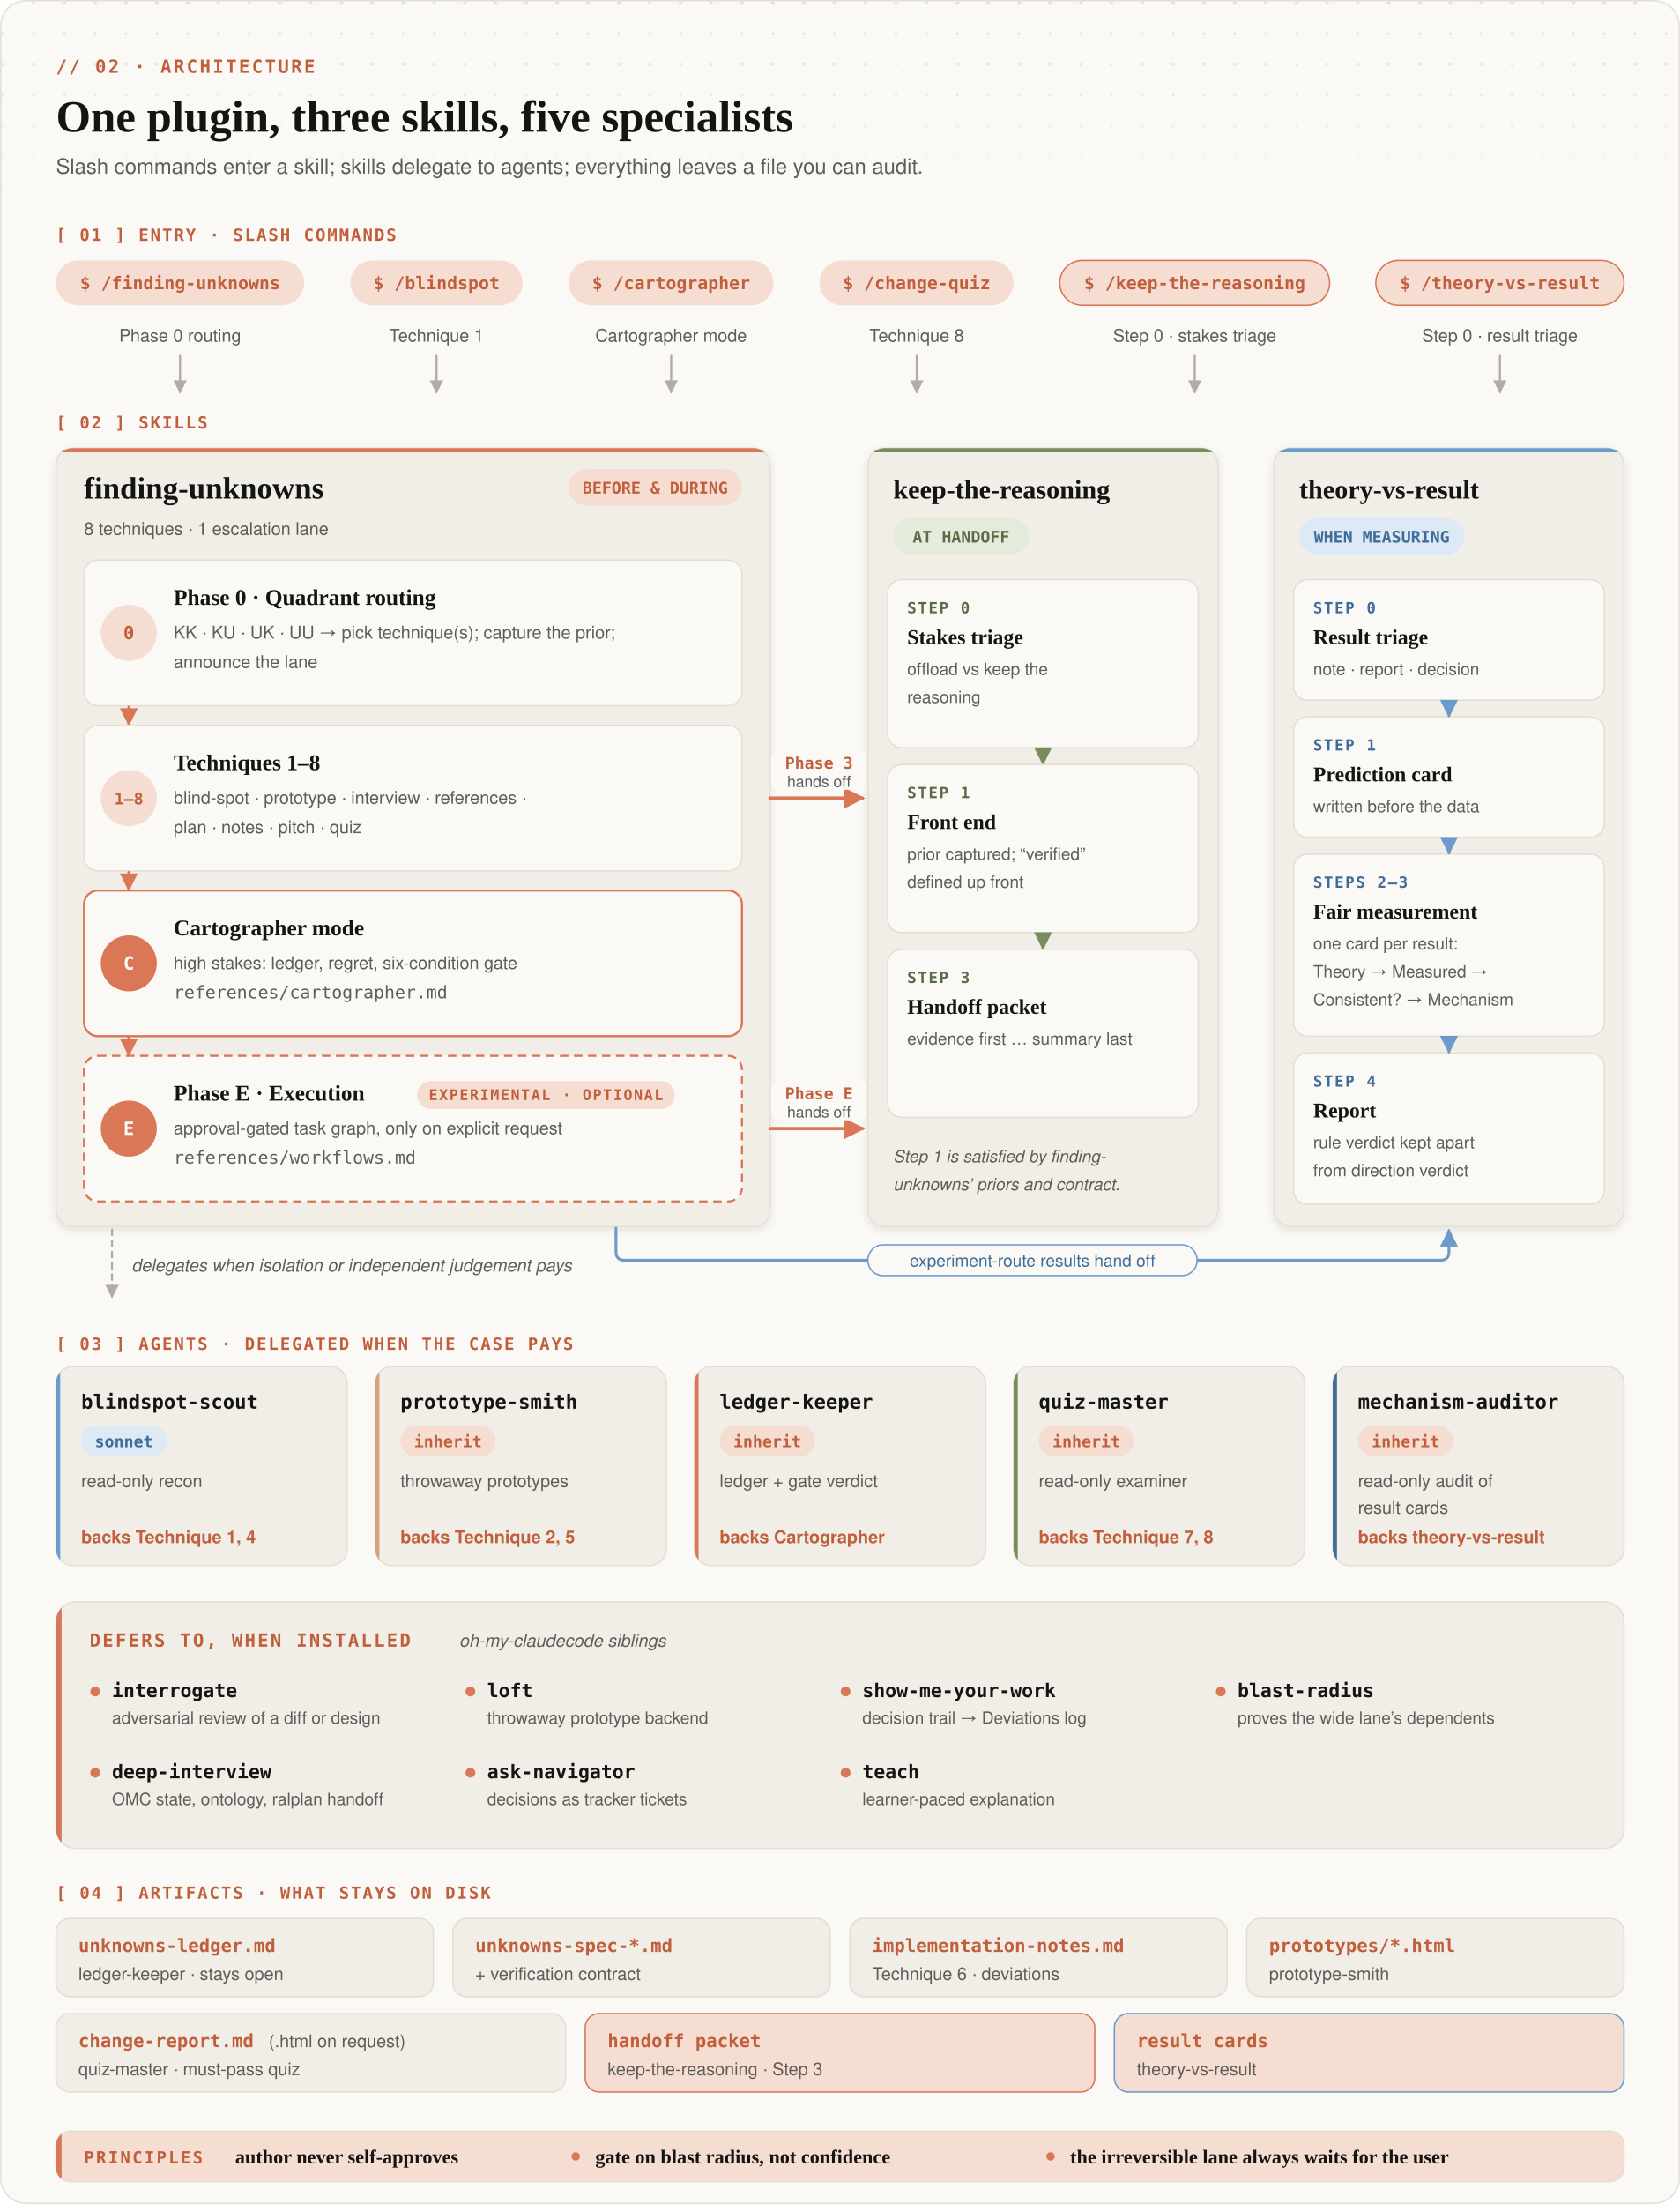
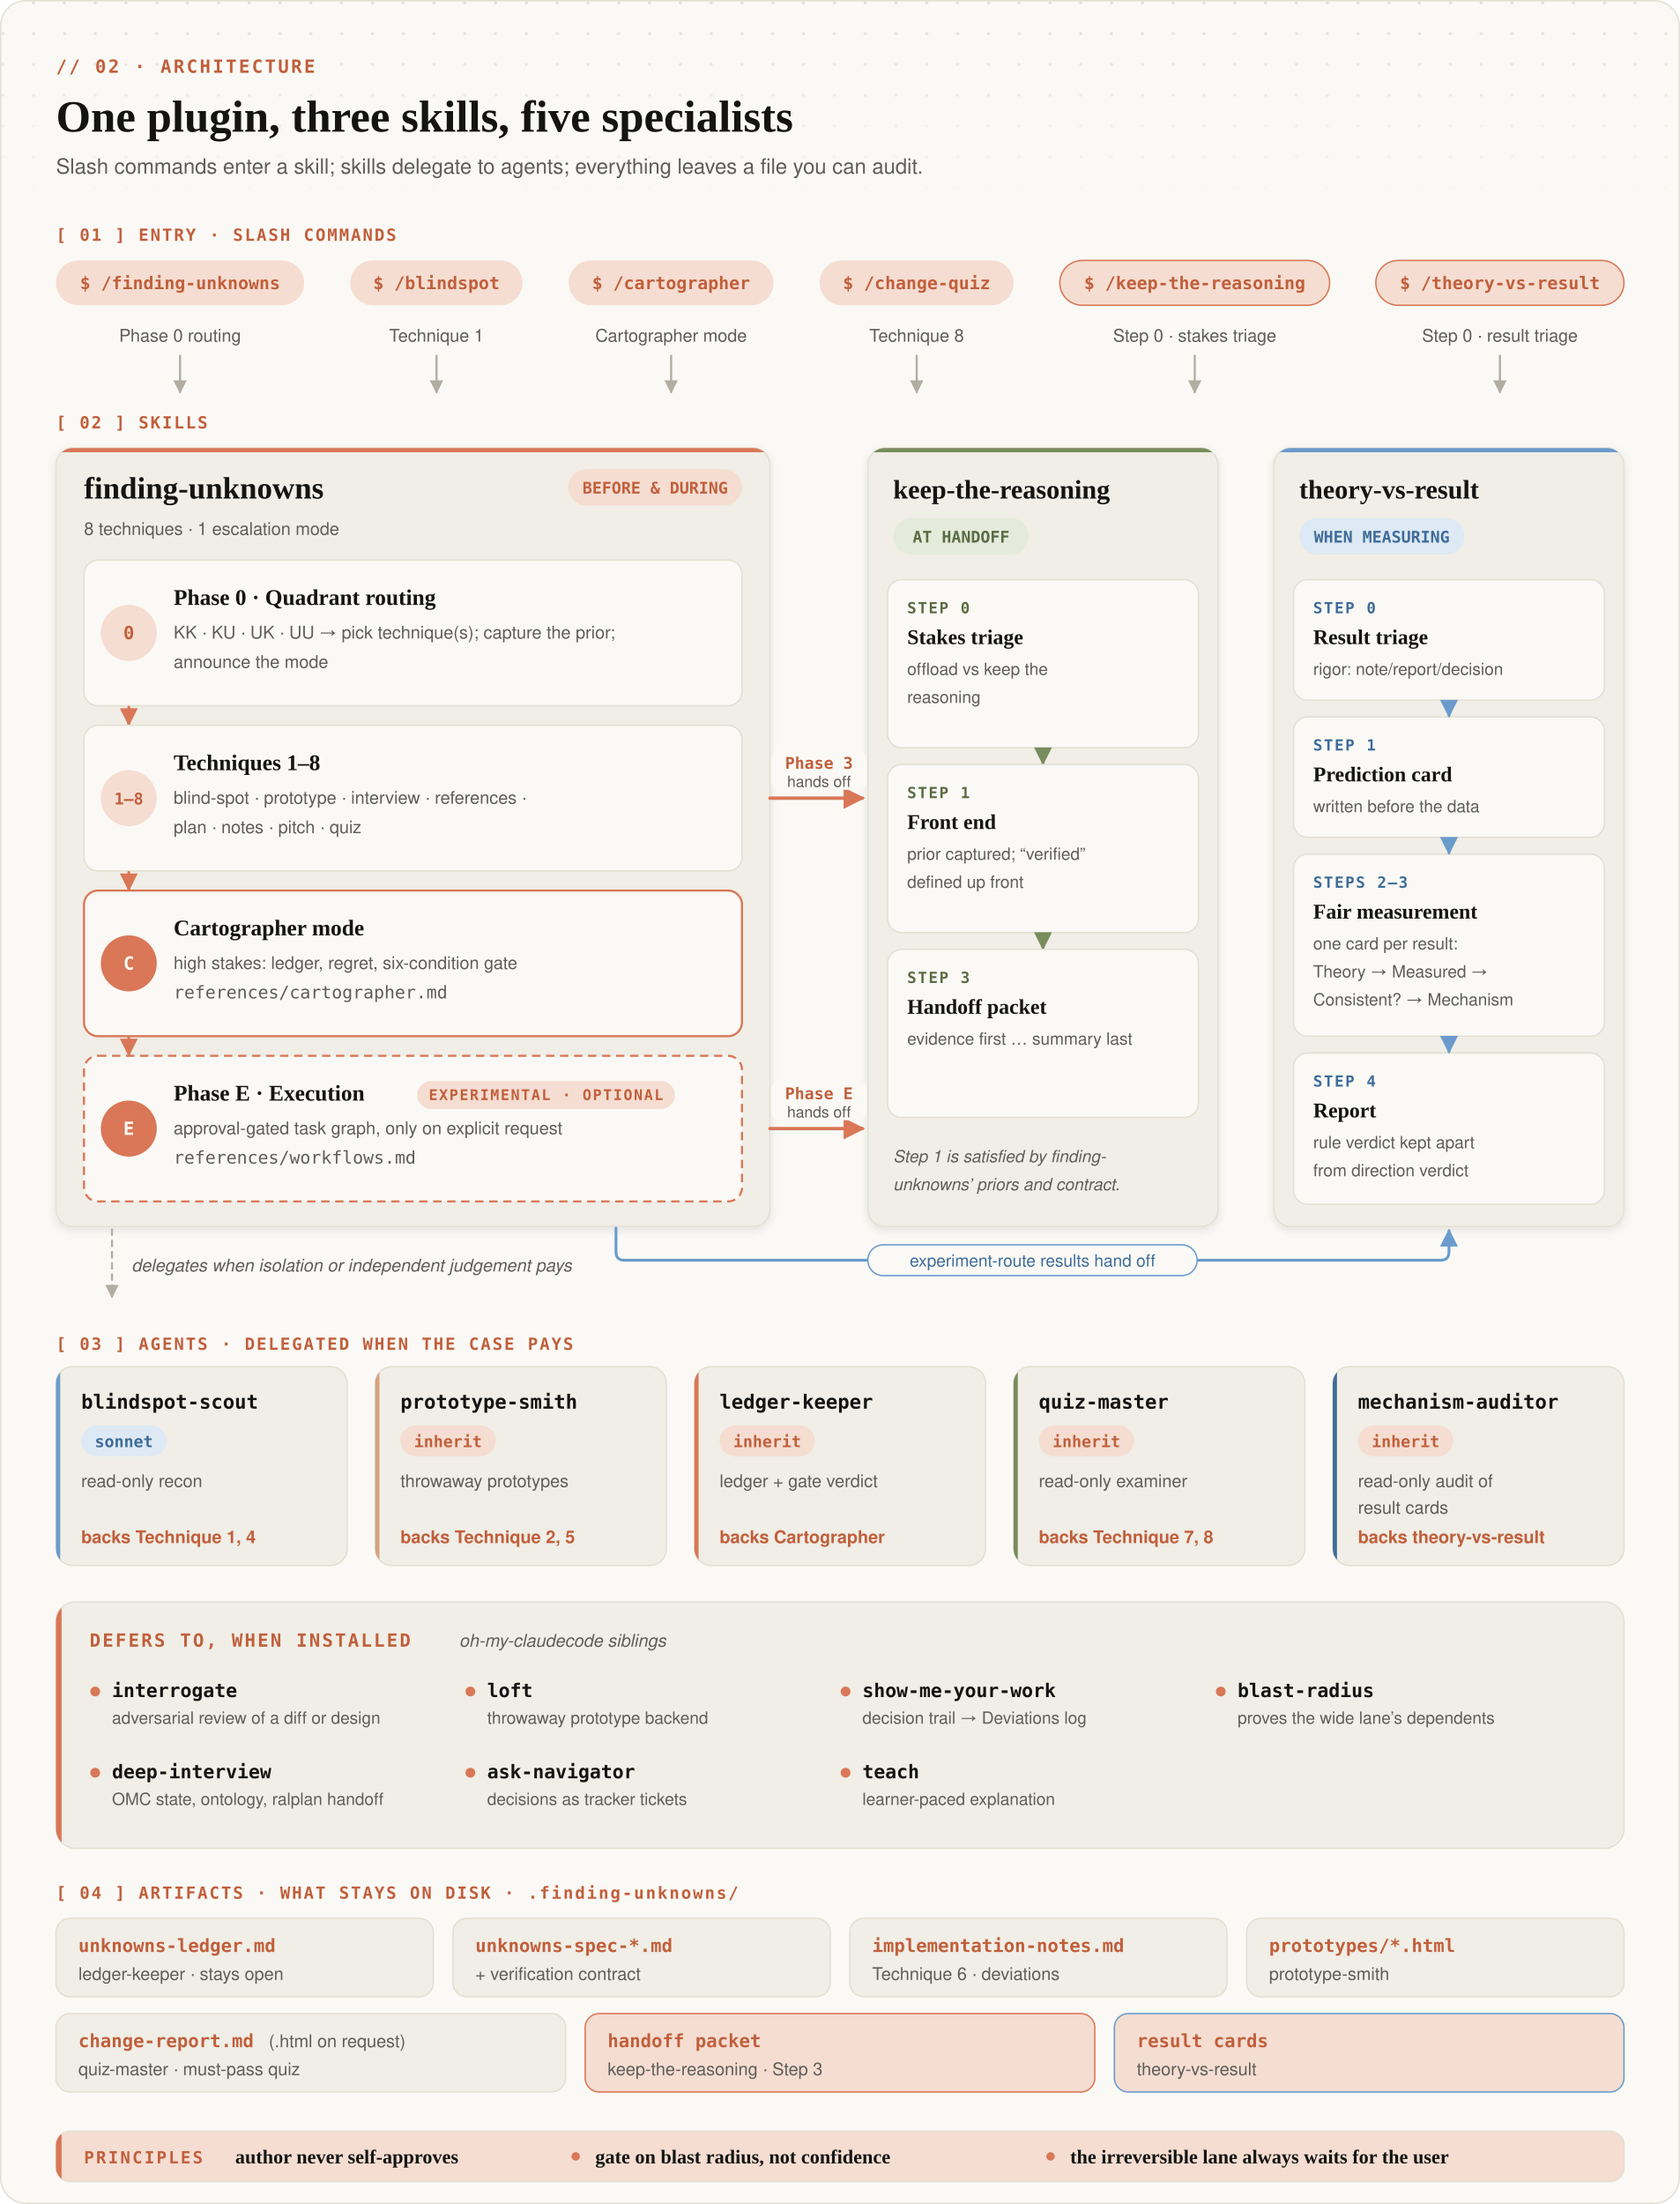
<svg xmlns="http://www.w3.org/2000/svg" width="1200" height="1574" viewBox="0 0 1200 1574">
  <defs>
    <marker id="ac" viewBox="0 0 10 10" refX="8" refY="5" markerWidth="8" markerHeight="8" orient="auto-start-reverse">
      <path d="M1 1 L9 5 L1 9 Z" fill="#D97757" />
    </marker>
    <marker id="ak" viewBox="0 0 10 10" refX="8" refY="5" markerWidth="8" markerHeight="8" orient="auto-start-reverse">
      <path d="M1 1 L9 5 L1 9 Z" fill="#B1ADA1" />
    </marker>
    <marker id="ao" viewBox="0 0 10 10" refX="8" refY="5" markerWidth="8" markerHeight="8" orient="auto-start-reverse">
      <path d="M1 1 L9 5 L1 9 Z" fill="#788C5D" />
    </marker>
    <marker id="as" viewBox="0 0 10 10" refX="8" refY="5" markerWidth="8" markerHeight="8" orient="auto-start-reverse">
      <path d="M1 1 L9 5 L1 9 Z" fill="#6A9BCC" />
    </marker>
    <filter id="sh" x="-5%" y="-5%" width="110%" height="115%">
      <feDropShadow dx="0" dy="2" stdDeviation="3" flood-color="#141413" flood-opacity="0.10" />
    </filter>
    <pattern id="dots" width="22" height="22" patternUnits="userSpaceOnUse">
      <circle cx="2" cy="2" r="1.1" fill="#B1ADA1" opacity="0.5" />
    </pattern>
    <linearGradient id="fadeg" x1="0" y1="0" x2="0" y2="1">
      <stop offset="0" stop-color="#fff" stop-opacity="1" />
      <stop offset="1" stop-color="#fff" stop-opacity="0" />
    </linearGradient>
    <mask id="fade">
      <rect x="0" y="0" width="1200" height="150" fill="url(#fadeg)" />
    </mask>
  </defs>
  <rect x="0.5" y="0.5" width="1199" height="1573" rx="18" fill="#FAF9F5" stroke="#E3DFD3" />
  <rect x="1" y="1" width="1198" height="150" rx="18" fill="url(#dots)" mask="url(#fade)" opacity="0.7" />
  <text x="40" y="52" font-family="ui-monospace, SFMono-Regular, Menlo, Consolas, monospace" font-size="13" fill="#C15F3C" font-weight="700" letter-spacing="1.5">// 02 · ARCHITECTURE</text>
  <text x="40" y="94" font-family="Georgia, 'Times New Roman', serif" font-size="32" fill="#141413" font-weight="700">One plugin, three skills, five specialists</text>
  <text x="40" y="124" font-family="-apple-system, 'Segoe UI', Helvetica, Arial, sans-serif" font-size="15" fill="#5E5D59">Slash commands enter a skill; skills delegate to agents; everything leaves a file you can audit.</text>
  <text x="40" y="172" font-family="ui-monospace, SFMono-Regular, Menlo, Consolas, monospace" font-size="12" fill="#C15F3C" font-weight="700" letter-spacing="1.2">[ 01 ] ENTRY · SLASH COMMANDS</text>
  <rect x="40" y="186" width="177.25" height="32" rx="16.0" fill="#F5DDD1" />
  <text x="128.625" y="206.5" font-family="ui-monospace, SFMono-Regular, Menlo, Consolas, monospace" font-size="12.5" fill="#C15F3C" font-weight="600" text-anchor="middle">$ /finding-unknowns</text>
  <text x="128.625" y="244" font-family="-apple-system, 'Segoe UI', Helvetica, Arial, sans-serif" font-size="12.5" fill="#5E5D59" text-anchor="middle">Phase 0 routing</text>
  <path d="M128.6 254 L128.6 280" fill="none" stroke="#B1ADA1" stroke-width="1.5" stroke-linecap="round" stroke-linejoin="round" marker-end="url(#ak)" />
  <rect x="250.25" y="186" width="123.0" height="32" rx="16.0" fill="#F5DDD1" />
  <text x="311.75" y="206.5" font-family="ui-monospace, SFMono-Regular, Menlo, Consolas, monospace" font-size="12.5" fill="#C15F3C" font-weight="600" text-anchor="middle">$ /blindspot</text>
  <text x="311.75" y="244" font-family="-apple-system, 'Segoe UI', Helvetica, Arial, sans-serif" font-size="12.5" fill="#5E5D59" text-anchor="middle">Technique 1</text>
  <path d="M311.8 254 L311.8 280" fill="none" stroke="#B1ADA1" stroke-width="1.5" stroke-linecap="round" stroke-linejoin="round" marker-end="url(#ak)" />
  <rect x="406.25" y="186" width="146.25" height="32" rx="16.0" fill="#F5DDD1" />
  <text x="479.375" y="206.5" font-family="ui-monospace, SFMono-Regular, Menlo, Consolas, monospace" font-size="12.5" fill="#C15F3C" font-weight="600" text-anchor="middle">$ /cartographer</text>
  <text x="479.375" y="244" font-family="-apple-system, 'Segoe UI', Helvetica, Arial, sans-serif" font-size="12.5" fill="#5E5D59" text-anchor="middle">Cartographer mode</text>
  <path d="M479.4 254 L479.4 280" fill="none" stroke="#B1ADA1" stroke-width="1.5" stroke-linecap="round" stroke-linejoin="round" marker-end="url(#ak)" />
  <rect x="585.5" y="186" width="138.5" height="32" rx="16.0" fill="#F5DDD1" />
  <text x="654.75" y="206.5" font-family="ui-monospace, SFMono-Regular, Menlo, Consolas, monospace" font-size="12.5" fill="#C15F3C" font-weight="600" text-anchor="middle">$ /change-quiz</text>
  <text x="654.75" y="244" font-family="-apple-system, 'Segoe UI', Helvetica, Arial, sans-serif" font-size="12.5" fill="#5E5D59" text-anchor="middle">Technique 8</text>
  <path d="M654.8 254 L654.8 280" fill="none" stroke="#B1ADA1" stroke-width="1.5" stroke-linecap="round" stroke-linejoin="round" marker-end="url(#ak)" />
  <rect x="757.0" y="186" width="192.75" height="32" rx="16.0" fill="#F5DDD1" stroke="#D97757" stroke-width="1" />
  <text x="853.375" y="206.5" font-family="ui-monospace, SFMono-Regular, Menlo, Consolas, monospace" font-size="12.5" fill="#C15F3C" font-weight="600" text-anchor="middle">$ /keep-the-reasoning</text>
  <text x="853.375" y="244" font-family="-apple-system, 'Segoe UI', Helvetica, Arial, sans-serif" font-size="12.5" fill="#5E5D59" text-anchor="middle">Step 0 · stakes triage</text>
  <path d="M853.4 254 L853.4 280" fill="none" stroke="#B1ADA1" stroke-width="1.5" stroke-linecap="round" stroke-linejoin="round" marker-end="url(#ak)" />
  <rect x="982.75" y="186" width="177.25" height="32" rx="16.0" fill="#F5DDD1" stroke="#D97757" stroke-width="1" />
  <text x="1071.375" y="206.5" font-family="ui-monospace, SFMono-Regular, Menlo, Consolas, monospace" font-size="12.5" fill="#C15F3C" font-weight="600" text-anchor="middle">$ /theory-vs-result</text>
  <text x="1071.375" y="244" font-family="-apple-system, 'Segoe UI', Helvetica, Arial, sans-serif" font-size="12.5" fill="#5E5D59" text-anchor="middle">Step 0 · result triage</text>
  <path d="M1071.4 254 L1071.4 280" fill="none" stroke="#B1ADA1" stroke-width="1.5" stroke-linecap="round" stroke-linejoin="round" marker-end="url(#ak)" />
  <text x="40" y="306" font-family="ui-monospace, SFMono-Regular, Menlo, Consolas, monospace" font-size="12" fill="#C15F3C" font-weight="700" letter-spacing="1.2">[ 02 ] SKILLS</text>
  <clipPath id="c1">
    <rect x="40" y="320" width="510" height="556" rx="12" />
  </clipPath>
  <rect x="40" y="320" width="510" height="556" rx="12" fill="#F0EEE6" stroke="#E3DFD3" stroke-width="1" filter="url(#sh)" />
  <rect x="40" y="320" width="510" height="3" fill="#D97757" clip-path="url(#c1)" />
  <text x="60" y="356" font-family="Georgia, 'Times New Roman', serif" font-size="22" fill="#141413" font-weight="700">finding-unknowns</text>
  <rect x="406" y="335" width="124" height="26" rx="13.0" fill="#F5DDD1" />
  <text x="468.0" y="352.5" font-family="ui-monospace, SFMono-Regular, Menlo, Consolas, monospace" font-size="11.5" fill="#C15F3C" font-weight="600" text-anchor="middle">BEFORE &amp; DURING</text>
-   <text x="60" y="382" font-family="-apple-system, 'Segoe UI', Helvetica, Arial, sans-serif" font-size="12.5" fill="#5E5D59">8 techniques · 1 escalation lane</text>
+   <text x="60" y="382" font-family="-apple-system, 'Segoe UI', Helvetica, Arial, sans-serif" font-size="12.5" fill="#5E5D59">8 techniques · 1 escalation mode</text>
  <clipPath id="c2">
    <rect x="60" y="400" width="470" height="104" rx="10" />
  </clipPath>
  <rect x="60" y="400" width="470" height="104" rx="10" fill="#FAF9F5" stroke="#E3DFD3" stroke-width="1" />
  <circle cx="92" cy="452.0" r="20" fill="#F5DDD1" />
  <text x="92" y="456.5" font-family="ui-monospace, SFMono-Regular, Menlo, Consolas, monospace" font-size="13" fill="#C15F3C" font-weight="700" text-anchor="middle">0</text>
  <text x="124" y="432" font-family="Georgia, 'Times New Roman', serif" font-size="16" fill="#141413" font-weight="700">Phase 0 · Quadrant routing</text>
  <text x="124" y="456" font-family="-apple-system, 'Segoe UI', Helvetica, Arial, sans-serif" font-size="12.5" fill="#5E5D59">KK · KU · UK · UU → pick technique(s); capture the prior;</text>
-   <text x="124" y="477" font-family="-apple-system, 'Segoe UI', Helvetica, Arial, sans-serif" font-size="12.5" fill="#5E5D59">announce the lane</text>
+   <text x="124" y="477" font-family="-apple-system, 'Segoe UI', Helvetica, Arial, sans-serif" font-size="12.5" fill="#5E5D59">announce the mode</text>
  <path d="M92 505 L92 517" fill="none" stroke="#D97757" stroke-width="2" stroke-linecap="round" stroke-linejoin="round" marker-end="url(#ac)" />
  <clipPath id="c3">
    <rect x="60" y="518" width="470" height="104" rx="10" />
  </clipPath>
  <rect x="60" y="518" width="470" height="104" rx="10" fill="#FAF9F5" stroke="#E3DFD3" stroke-width="1" />
  <circle cx="92" cy="570.0" r="20" fill="#F5DDD1" />
  <text x="92" y="574.5" font-family="ui-monospace, SFMono-Regular, Menlo, Consolas, monospace" font-size="11.5" fill="#C15F3C" font-weight="700" text-anchor="middle">1–8</text>
  <text x="124" y="550" font-family="Georgia, 'Times New Roman', serif" font-size="16" fill="#141413" font-weight="700">Techniques 1–8</text>
  <text x="124" y="574" font-family="-apple-system, 'Segoe UI', Helvetica, Arial, sans-serif" font-size="12.5" fill="#5E5D59">blind-spot · prototype · interview · references ·</text>
  <text x="124" y="595" font-family="-apple-system, 'Segoe UI', Helvetica, Arial, sans-serif" font-size="12.5" fill="#5E5D59">plan · notes · pitch · quiz</text>
  <path d="M92 623 L92 635" fill="none" stroke="#D97757" stroke-width="2" stroke-linecap="round" stroke-linejoin="round" marker-end="url(#ac)" />
  <clipPath id="c4">
    <rect x="60" y="636" width="470" height="104" rx="10" />
  </clipPath>
  <rect x="60" y="636" width="470" height="104" rx="10" fill="#FAF9F5" stroke="#D97757" stroke-width="1.5" />
  <circle cx="92" cy="688.0" r="20" fill="#D97757" />
  <text x="92" y="692.5" font-family="ui-monospace, SFMono-Regular, Menlo, Consolas, monospace" font-size="13" fill="#FAF9F5" font-weight="700" text-anchor="middle">C</text>
  <text x="124" y="668" font-family="Georgia, 'Times New Roman', serif" font-size="16" fill="#141413" font-weight="700">Cartographer mode</text>
  <text x="124" y="692" font-family="-apple-system, 'Segoe UI', Helvetica, Arial, sans-serif" font-size="12.5" fill="#5E5D59">high stakes: ledger, regret, six-condition gate</text>
  <text x="124" y="713" font-family="ui-monospace, SFMono-Regular, Menlo, Consolas, monospace" font-size="12.5" fill="#5E5D59">references/cartographer.md</text>
  <path d="M92 741 L92 753" fill="none" stroke="#D97757" stroke-width="2" stroke-linecap="round" stroke-linejoin="round" marker-end="url(#ac)" />
  <clipPath id="c5">
    <rect x="60" y="754" width="470" height="104" rx="10" />
  </clipPath>
  <rect x="60" y="754" width="470" height="104" rx="10" fill="#FAF9F5" stroke="#D97757" stroke-width="1.5" stroke-dasharray="6 4" />
  <circle cx="92" cy="806.0" r="20" fill="#D97757" />
  <text x="92" y="810.5" font-family="ui-monospace, SFMono-Regular, Menlo, Consolas, monospace" font-size="13" fill="#FAF9F5" font-weight="700" text-anchor="middle">E</text>
  <text x="124" y="786" font-family="Georgia, 'Times New Roman', serif" font-size="16" fill="#141413" font-weight="700">Phase E · Execution</text>
  <rect x="298" y="772" width="184" height="20" rx="10" fill="#F5DDD1" />
  <text x="390" y="785.6" font-family="ui-monospace, SFMono-Regular, Menlo, Consolas, monospace" font-size="10.5" fill="#C15F3C" font-weight="700" text-anchor="middle" letter-spacing="1">EXPERIMENTAL · OPTIONAL</text>
  <text x="124" y="810" font-family="-apple-system, 'Segoe UI', Helvetica, Arial, sans-serif" font-size="12.5" fill="#5E5D59">approval-gated task graph, only on explicit request</text>
  <text x="124" y="831" font-family="ui-monospace, SFMono-Regular, Menlo, Consolas, monospace" font-size="12.5" fill="#5E5D59">references/workflows.md</text>
  <clipPath id="c6">
    <rect x="620" y="320" width="250" height="556" rx="12" />
  </clipPath>
  <rect x="620" y="320" width="250" height="556" rx="12" fill="#F0EEE6" stroke="#E3DFD3" stroke-width="1" filter="url(#sh)" />
  <rect x="620" y="320" width="250" height="3" fill="#788C5D" clip-path="url(#c6)" />
  <text x="638" y="356" font-family="Georgia, 'Times New Roman', serif" font-size="19" fill="#141413" font-weight="700">keep-the-reasoning</text>
  <rect x="638" y="370" width="97" height="26" rx="13.0" fill="#E4EBDA" />
  <text x="686.5" y="387.5" font-family="ui-monospace, SFMono-Regular, Menlo, Consolas, monospace" font-size="11.5" fill="#5B6B45" font-weight="600" text-anchor="middle">AT HANDOFF</text>
  <clipPath id="c7">
    <rect x="634" y="414" width="222" height="120" rx="10" />
  </clipPath>
  <rect x="634" y="414" width="222" height="120" rx="10" fill="#FAF9F5" stroke="#E3DFD3" stroke-width="1" />
  <text x="648" y="438" font-family="ui-monospace, SFMono-Regular, Menlo, Consolas, monospace" font-size="11" fill="#5B6B45" font-weight="700" letter-spacing="1">STEP 0</text>
  <text x="648" y="460" font-family="Georgia, 'Times New Roman', serif" font-size="15" fill="#141413" font-weight="700">Stakes triage</text>
  <text x="648" y="482" font-family="-apple-system, 'Segoe UI', Helvetica, Arial, sans-serif" font-size="12" fill="#5E5D59">offload vs keep the</text>
  <text x="648" y="502" font-family="-apple-system, 'Segoe UI', Helvetica, Arial, sans-serif" font-size="12" fill="#5E5D59">reasoning</text>
  <path d="M745 535 L745 545" fill="none" stroke="#788C5D" stroke-width="2" stroke-linecap="round" stroke-linejoin="round" marker-end="url(#ao)" />
  <clipPath id="c8">
    <rect x="634" y="546" width="222" height="120" rx="10" />
  </clipPath>
  <rect x="634" y="546" width="222" height="120" rx="10" fill="#FAF9F5" stroke="#E3DFD3" stroke-width="1" />
  <text x="648" y="570" font-family="ui-monospace, SFMono-Regular, Menlo, Consolas, monospace" font-size="11" fill="#5B6B45" font-weight="700" letter-spacing="1">STEP 1</text>
  <text x="648" y="592" font-family="Georgia, 'Times New Roman', serif" font-size="15" fill="#141413" font-weight="700">Front end</text>
  <text x="648" y="614" font-family="-apple-system, 'Segoe UI', Helvetica, Arial, sans-serif" font-size="12" fill="#5E5D59">prior captured; “verified”</text>
  <text x="648" y="634" font-family="-apple-system, 'Segoe UI', Helvetica, Arial, sans-serif" font-size="12" fill="#5E5D59">defined up front</text>
  <path d="M745 667 L745 677" fill="none" stroke="#788C5D" stroke-width="2" stroke-linecap="round" stroke-linejoin="round" marker-end="url(#ao)" />
  <clipPath id="c9">
    <rect x="634" y="678" width="222" height="120" rx="10" />
  </clipPath>
  <rect x="634" y="678" width="222" height="120" rx="10" fill="#FAF9F5" stroke="#E3DFD3" stroke-width="1" />
  <text x="648" y="702" font-family="ui-monospace, SFMono-Regular, Menlo, Consolas, monospace" font-size="11" fill="#5B6B45" font-weight="700" letter-spacing="1">STEP 3</text>
  <text x="648" y="724" font-family="Georgia, 'Times New Roman', serif" font-size="15" fill="#141413" font-weight="700">Handoff packet</text>
  <text x="648" y="746" font-family="-apple-system, 'Segoe UI', Helvetica, Arial, sans-serif" font-size="12" fill="#5E5D59">evidence first … summary last</text>
  <text x="638" y="830" font-family="-apple-system, 'Segoe UI', Helvetica, Arial, sans-serif" font-size="12" fill="#5E5D59" font-style="italic">Step 1 is satisfied by finding-</text>
  <text x="638" y="850" font-family="-apple-system, 'Segoe UI', Helvetica, Arial, sans-serif" font-size="12" fill="#5E5D59" font-style="italic">unknowns’ priors and contract.</text>
  <clipPath id="c10">
    <rect x="910" y="320" width="250" height="556" rx="12" />
  </clipPath>
  <rect x="910" y="320" width="250" height="556" rx="12" fill="#F0EEE6" stroke="#E3DFD3" stroke-width="1" filter="url(#sh)" />
  <rect x="910" y="320" width="250" height="3" fill="#6A9BCC" clip-path="url(#c10)" />
  <text x="928" y="356" font-family="Georgia, 'Times New Roman', serif" font-size="19" fill="#141413" font-weight="700">theory-vs-result</text>
  <rect x="928" y="370" width="118" height="26" rx="13.0" fill="#DDE9F4" />
  <text x="987.0" y="387.5" font-family="ui-monospace, SFMono-Regular, Menlo, Consolas, monospace" font-size="11.5" fill="#3F6C99" font-weight="600" text-anchor="middle">WHEN MEASURING</text>
  <clipPath id="c11">
    <rect x="924" y="414" width="222" height="86" rx="10" />
  </clipPath>
  <rect x="924" y="414" width="222" height="86" rx="10" fill="#FAF9F5" stroke="#E3DFD3" stroke-width="1" />
  <text x="938" y="438" font-family="ui-monospace, SFMono-Regular, Menlo, Consolas, monospace" font-size="11" fill="#3F6C99" font-weight="700" letter-spacing="1">STEP 0</text>
  <text x="938" y="460" font-family="Georgia, 'Times New Roman', serif" font-size="15" fill="#141413" font-weight="700">Result triage</text>
-   <text x="938" y="482" font-family="-apple-system, 'Segoe UI', Helvetica, Arial, sans-serif" font-size="12" fill="#5E5D59">note · report · decision</text>
+   <text x="938" y="482" font-family="-apple-system, 'Segoe UI', Helvetica, Arial, sans-serif" font-size="12" fill="#5E5D59">rigor: note/report/decision</text>
  <clipPath id="c12">
    <rect x="924" y="512" width="222" height="86" rx="10" />
  </clipPath>
  <rect x="924" y="512" width="222" height="86" rx="10" fill="#FAF9F5" stroke="#E3DFD3" stroke-width="1" />
  <text x="938" y="536" font-family="ui-monospace, SFMono-Regular, Menlo, Consolas, monospace" font-size="11" fill="#3F6C99" font-weight="700" letter-spacing="1">STEP 1</text>
  <text x="938" y="558" font-family="Georgia, 'Times New Roman', serif" font-size="15" fill="#141413" font-weight="700">Prediction card</text>
  <text x="938" y="580" font-family="-apple-system, 'Segoe UI', Helvetica, Arial, sans-serif" font-size="12" fill="#5E5D59">written before the data</text>
  <clipPath id="c13">
    <rect x="924" y="610" width="222" height="130" rx="10" />
  </clipPath>
  <rect x="924" y="610" width="222" height="130" rx="10" fill="#FAF9F5" stroke="#E3DFD3" stroke-width="1" />
  <text x="938" y="634" font-family="ui-monospace, SFMono-Regular, Menlo, Consolas, monospace" font-size="11" fill="#3F6C99" font-weight="700" letter-spacing="1">STEPS 2–3</text>
  <text x="938" y="656" font-family="Georgia, 'Times New Roman', serif" font-size="15" fill="#141413" font-weight="700">Fair measurement</text>
  <text x="938" y="678" font-family="-apple-system, 'Segoe UI', Helvetica, Arial, sans-serif" font-size="12" fill="#5E5D59">one card per result:</text>
  <text x="938" y="698" font-family="-apple-system, 'Segoe UI', Helvetica, Arial, sans-serif" font-size="12" fill="#5E5D59">Theory → Measured →</text>
  <text x="938" y="718" font-family="-apple-system, 'Segoe UI', Helvetica, Arial, sans-serif" font-size="12" fill="#5E5D59">Consistent? → Mechanism</text>
  <clipPath id="c14">
    <rect x="924" y="752" width="222" height="108" rx="10" />
  </clipPath>
  <rect x="924" y="752" width="222" height="108" rx="10" fill="#FAF9F5" stroke="#E3DFD3" stroke-width="1" />
  <text x="938" y="776" font-family="ui-monospace, SFMono-Regular, Menlo, Consolas, monospace" font-size="11" fill="#3F6C99" font-weight="700" letter-spacing="1">STEP 4</text>
  <text x="938" y="798" font-family="Georgia, 'Times New Roman', serif" font-size="15" fill="#141413" font-weight="700">Report</text>
  <text x="938" y="820" font-family="-apple-system, 'Segoe UI', Helvetica, Arial, sans-serif" font-size="12" fill="#5E5D59">rule verdict kept apart</text>
  <text x="938" y="840" font-family="-apple-system, 'Segoe UI', Helvetica, Arial, sans-serif" font-size="12" fill="#5E5D59">from direction verdict</text>
  <path d="M1035 501 L1035 511" fill="none" stroke="#6A9BCC" stroke-width="2" stroke-linecap="round" stroke-linejoin="round" marker-end="url(#as)" />
  <path d="M1035 599 L1035 609" fill="none" stroke="#6A9BCC" stroke-width="2" stroke-linecap="round" stroke-linejoin="round" marker-end="url(#as)" />
  <path d="M1035 741 L1035 751" fill="none" stroke="#6A9BCC" stroke-width="2" stroke-linecap="round" stroke-linejoin="round" marker-end="url(#as)" />
  <path d="M550 570.0 C590 570.0 596 570.0 616 570.0" fill="none" stroke="#D97757" stroke-width="2.4" stroke-linecap="round" stroke-linejoin="round" marker-end="url(#ac)" />
  <rect x="551.0" y="536.0" width="68" height="28" rx="6" fill="#FAF9F5" />
  <text x="585.0" y="549.0" font-family="ui-monospace, SFMono-Regular, Menlo, Consolas, monospace" font-size="11.5" fill="#C15F3C" font-weight="700" text-anchor="middle">Phase 3</text>
  <text x="585.0" y="562.0" font-family="-apple-system, 'Segoe UI', Helvetica, Arial, sans-serif" font-size="11" fill="#5E5D59" text-anchor="middle">hands off</text>
  <path d="M550 806.0 C590 806.0 596 806.0 616 806.0" fill="none" stroke="#D97757" stroke-width="2.4" stroke-linecap="round" stroke-linejoin="round" marker-end="url(#ac)" />
  <rect x="551.0" y="772.0" width="68" height="28" rx="6" fill="#FAF9F5" />
  <text x="585.0" y="785.0" font-family="ui-monospace, SFMono-Regular, Menlo, Consolas, monospace" font-size="11.5" fill="#C15F3C" font-weight="700" text-anchor="middle">Phase E</text>
  <text x="585.0" y="798.0" font-family="-apple-system, 'Segoe UI', Helvetica, Arial, sans-serif" font-size="11" fill="#5E5D59" text-anchor="middle">hands off</text>
  <path d="M440 877 L440 894 Q440 900 446 900 L1029 900 Q1035 900 1035 894 L1035 879" fill="none" stroke="#6A9BCC" stroke-width="2" stroke-linecap="round" stroke-linejoin="round" marker-end="url(#as)" />
  <rect x="619.9" y="889" width="235.2" height="22" rx="11" fill="#FAF9F5" stroke="#6A9BCC" stroke-width="1" />
  <text x="737.5" y="904.5" font-family="-apple-system, 'Segoe UI', Helvetica, Arial, sans-serif" font-size="12" fill="#3F6C99" font-weight="500" text-anchor="middle">experiment-route results hand off</text>
  <path d="M80 878 L80 926" fill="none" stroke="#B1ADA1" stroke-width="1.5" stroke-linecap="round" stroke-linejoin="round" stroke-dasharray="4 4" marker-end="url(#ak)" />
  <text x="94" y="908" font-family="-apple-system, 'Segoe UI', Helvetica, Arial, sans-serif" font-size="12.5" fill="#5E5D59" font-style="italic">delegates when isolation or independent judgement pays</text>
  <text x="40" y="964" font-family="ui-monospace, SFMono-Regular, Menlo, Consolas, monospace" font-size="12" fill="#C15F3C" font-weight="700" letter-spacing="1.2">[ 03 ] AGENTS · DELEGATED WHEN THE CASE PAYS</text>
  <clipPath id="c15">
    <rect x="40" y="976" width="208" height="142" rx="12" />
  </clipPath>
  <rect x="40" y="976" width="208" height="142" rx="12" fill="#F0EEE6" stroke="#E3DFD3" stroke-width="1" />
  <rect x="40" y="976" width="3" height="142" fill="#6A9BCC" clip-path="url(#c15)" />
  <text x="58" y="1006" font-family="ui-monospace, SFMono-Regular, Menlo, Consolas, monospace" font-size="14" fill="#141413" font-weight="700">blindspot-scout</text>
  <rect x="58" y="1018" width="61" height="22" rx="11.0" fill="#DDE9F4" />
  <text x="88.5" y="1033.5" font-family="ui-monospace, SFMono-Regular, Menlo, Consolas, monospace" font-size="11.5" fill="#3F6C99" font-weight="600" text-anchor="middle">sonnet</text>
  <text x="58" y="1062" font-family="-apple-system, 'Segoe UI', Helvetica, Arial, sans-serif" font-size="12.5" fill="#5E5D59">read-only recon</text>
  <text x="58" y="1102" font-family="-apple-system, 'Segoe UI', Helvetica, Arial, sans-serif" font-size="12.5" fill="#C15F3C" font-weight="600">backs  Technique 1, 4</text>
  <clipPath id="c16">
    <rect x="268" y="976" width="208" height="142" rx="12" />
  </clipPath>
  <rect x="268" y="976" width="208" height="142" rx="12" fill="#F0EEE6" stroke="#E3DFD3" stroke-width="1" />
  <rect x="268" y="976" width="3" height="142" fill="#D4A27F" clip-path="url(#c16)" />
  <text x="286" y="1006" font-family="ui-monospace, SFMono-Regular, Menlo, Consolas, monospace" font-size="14" fill="#141413" font-weight="700">prototype-smith</text>
  <rect x="286" y="1018" width="68" height="22" rx="11.0" fill="#F5DDD1" />
  <text x="320.0" y="1033.5" font-family="ui-monospace, SFMono-Regular, Menlo, Consolas, monospace" font-size="11.5" fill="#C15F3C" font-weight="600" text-anchor="middle">inherit</text>
  <text x="286" y="1062" font-family="-apple-system, 'Segoe UI', Helvetica, Arial, sans-serif" font-size="12.5" fill="#5E5D59">throwaway prototypes</text>
  <text x="286" y="1102" font-family="-apple-system, 'Segoe UI', Helvetica, Arial, sans-serif" font-size="12.5" fill="#C15F3C" font-weight="600">backs  Technique 2, 5</text>
  <clipPath id="c17">
    <rect x="496" y="976" width="208" height="142" rx="12" />
  </clipPath>
  <rect x="496" y="976" width="208" height="142" rx="12" fill="#F0EEE6" stroke="#E3DFD3" stroke-width="1" />
  <rect x="496" y="976" width="3" height="142" fill="#D97757" clip-path="url(#c17)" />
  <text x="514" y="1006" font-family="ui-monospace, SFMono-Regular, Menlo, Consolas, monospace" font-size="14" fill="#141413" font-weight="700">ledger-keeper</text>
  <rect x="514" y="1018" width="68" height="22" rx="11.0" fill="#F5DDD1" />
  <text x="548.0" y="1033.5" font-family="ui-monospace, SFMono-Regular, Menlo, Consolas, monospace" font-size="11.5" fill="#C15F3C" font-weight="600" text-anchor="middle">inherit</text>
  <text x="514" y="1062" font-family="-apple-system, 'Segoe UI', Helvetica, Arial, sans-serif" font-size="12.5" fill="#5E5D59">ledger + gate verdict</text>
  <text x="514" y="1102" font-family="-apple-system, 'Segoe UI', Helvetica, Arial, sans-serif" font-size="12.5" fill="#C15F3C" font-weight="600">backs  Cartographer</text>
  <clipPath id="c18">
    <rect x="724" y="976" width="208" height="142" rx="12" />
  </clipPath>
  <rect x="724" y="976" width="208" height="142" rx="12" fill="#F0EEE6" stroke="#E3DFD3" stroke-width="1" />
  <rect x="724" y="976" width="3" height="142" fill="#788C5D" clip-path="url(#c18)" />
  <text x="742" y="1006" font-family="ui-monospace, SFMono-Regular, Menlo, Consolas, monospace" font-size="14" fill="#141413" font-weight="700">quiz-master</text>
  <rect x="742" y="1018" width="68" height="22" rx="11.0" fill="#F5DDD1" />
  <text x="776.0" y="1033.5" font-family="ui-monospace, SFMono-Regular, Menlo, Consolas, monospace" font-size="11.5" fill="#C15F3C" font-weight="600" text-anchor="middle">inherit</text>
  <text x="742" y="1062" font-family="-apple-system, 'Segoe UI', Helvetica, Arial, sans-serif" font-size="12.5" fill="#5E5D59">read-only examiner</text>
  <text x="742" y="1102" font-family="-apple-system, 'Segoe UI', Helvetica, Arial, sans-serif" font-size="12.5" fill="#C15F3C" font-weight="600">backs  Technique 7, 8</text>
  <clipPath id="c19">
    <rect x="952" y="976" width="208" height="142" rx="12" />
  </clipPath>
  <rect x="952" y="976" width="208" height="142" rx="12" fill="#F0EEE6" stroke="#E3DFD3" stroke-width="1" />
  <rect x="952" y="976" width="3" height="142" fill="#3F6C99" clip-path="url(#c19)" />
  <text x="970" y="1006" font-family="ui-monospace, SFMono-Regular, Menlo, Consolas, monospace" font-size="14" fill="#141413" font-weight="700">mechanism-auditor</text>
  <rect x="970" y="1018" width="68" height="22" rx="11.0" fill="#F5DDD1" />
  <text x="1004.0" y="1033.5" font-family="ui-monospace, SFMono-Regular, Menlo, Consolas, monospace" font-size="11.5" fill="#C15F3C" font-weight="600" text-anchor="middle">inherit</text>
  <text x="970" y="1062" font-family="-apple-system, 'Segoe UI', Helvetica, Arial, sans-serif" font-size="12.5" fill="#5E5D59">read-only audit of</text>
  <text x="970" y="1081" font-family="-apple-system, 'Segoe UI', Helvetica, Arial, sans-serif" font-size="12.5" fill="#5E5D59">result cards</text>
  <text x="970" y="1102" font-family="-apple-system, 'Segoe UI', Helvetica, Arial, sans-serif" font-size="12.5" fill="#C15F3C" font-weight="600">backs  theory-vs-result</text>
  <clipPath id="c20">
    <rect x="40" y="1144" width="1120" height="176" rx="14" />
  </clipPath>
  <rect x="40" y="1144" width="1120" height="176" rx="14" fill="#F0EEE6" stroke="#E3DFD3" stroke-width="1" />
  <rect x="40" y="1144" width="4" height="176" fill="#D97757" clip-path="url(#c20)" />
  <text x="64" y="1176" font-family="ui-monospace, SFMono-Regular, Menlo, Consolas, monospace" font-size="13" fill="#C15F3C" font-weight="700" letter-spacing="1.4">DEFERS TO, WHEN INSTALLED</text>
  <text x="328" y="1176" font-family="-apple-system, 'Segoe UI', Helvetica, Arial, sans-serif" font-size="12.5" fill="#5E5D59" font-style="italic">oh-my-claudecode siblings</text>
  <circle cx="68" cy="1208" r="3.5" fill="#D97757" />
  <text x="80" y="1212" font-family="ui-monospace, SFMono-Regular, Menlo, Consolas, monospace" font-size="13.5" fill="#141413" font-weight="700">interrogate</text>
  <text x="80" y="1231" font-family="-apple-system, 'Segoe UI', Helvetica, Arial, sans-serif" font-size="12" fill="#5E5D59">adversarial review of a diff or design</text>
  <circle cx="336" cy="1208" r="3.5" fill="#D97757" />
  <text x="348" y="1212" font-family="ui-monospace, SFMono-Regular, Menlo, Consolas, monospace" font-size="13.5" fill="#141413" font-weight="700">loft</text>
  <text x="348" y="1231" font-family="-apple-system, 'Segoe UI', Helvetica, Arial, sans-serif" font-size="12" fill="#5E5D59">throwaway prototype backend</text>
  <circle cx="604" cy="1208" r="3.5" fill="#D97757" />
  <text x="616" y="1212" font-family="ui-monospace, SFMono-Regular, Menlo, Consolas, monospace" font-size="13.5" fill="#141413" font-weight="700">show-me-your-work</text>
  <text x="616" y="1231" font-family="-apple-system, 'Segoe UI', Helvetica, Arial, sans-serif" font-size="12" fill="#5E5D59">decision trail → Deviations log</text>
  <circle cx="872" cy="1208" r="3.5" fill="#D97757" />
  <text x="884" y="1212" font-family="ui-monospace, SFMono-Regular, Menlo, Consolas, monospace" font-size="13.5" fill="#141413" font-weight="700">blast-radius</text>
  <text x="884" y="1231" font-family="-apple-system, 'Segoe UI', Helvetica, Arial, sans-serif" font-size="12" fill="#5E5D59">proves the wide lane’s dependents</text>
  <circle cx="68" cy="1266" r="3.5" fill="#D97757" />
  <text x="80" y="1270" font-family="ui-monospace, SFMono-Regular, Menlo, Consolas, monospace" font-size="13.5" fill="#141413" font-weight="700">deep-interview</text>
  <text x="80" y="1289" font-family="-apple-system, 'Segoe UI', Helvetica, Arial, sans-serif" font-size="12" fill="#5E5D59">OMC state, ontology, ralplan handoff</text>
  <circle cx="336" cy="1266" r="3.5" fill="#D97757" />
  <text x="348" y="1270" font-family="ui-monospace, SFMono-Regular, Menlo, Consolas, monospace" font-size="13.5" fill="#141413" font-weight="700">ask-navigator</text>
  <text x="348" y="1289" font-family="-apple-system, 'Segoe UI', Helvetica, Arial, sans-serif" font-size="12" fill="#5E5D59">decisions as tracker tickets</text>
  <circle cx="604" cy="1266" r="3.5" fill="#D97757" />
  <text x="616" y="1270" font-family="ui-monospace, SFMono-Regular, Menlo, Consolas, monospace" font-size="13.5" fill="#141413" font-weight="700">teach</text>
  <text x="616" y="1289" font-family="-apple-system, 'Segoe UI', Helvetica, Arial, sans-serif" font-size="12" fill="#5E5D59">learner-paced explanation</text>
-   <text x="40" y="1356" font-family="ui-monospace, SFMono-Regular, Menlo, Consolas, monospace" font-size="12" fill="#C15F3C" font-weight="700" letter-spacing="1.2">[ 04 ] ARTIFACTS · WHAT STAYS ON DISK</text>
+   <text x="40" y="1356" font-family="ui-monospace, SFMono-Regular, Menlo, Consolas, monospace" font-size="12" fill="#C15F3C" font-weight="700" letter-spacing="1.2">[ 04 ] ARTIFACTS · WHAT STAYS ON DISK · .finding-unknowns/</text>
  <clipPath id="c21">
    <rect x="40.0" y="1370" width="269.5" height="56" rx="10" />
  </clipPath>
  <rect x="40.0" y="1370" width="269.5" height="56" rx="10" fill="#F0EEE6" stroke="#E3DFD3" stroke-width="1" />
  <text x="56.0" y="1394" font-family="ui-monospace, SFMono-Regular, Menlo, Consolas, monospace" font-size="13" fill="#C15F3C" font-weight="700">unknowns-ledger.md</text>
  <text x="56.0" y="1414" font-family="-apple-system, 'Segoe UI', Helvetica, Arial, sans-serif" font-size="12.5" fill="#5E5D59">ledger-keeper · stays open</text>
  <clipPath id="c22">
    <rect x="323.5" y="1370" width="269.5" height="56" rx="10" />
  </clipPath>
  <rect x="323.5" y="1370" width="269.5" height="56" rx="10" fill="#F0EEE6" stroke="#E3DFD3" stroke-width="1" />
  <text x="339.5" y="1394" font-family="ui-monospace, SFMono-Regular, Menlo, Consolas, monospace" font-size="13" fill="#C15F3C" font-weight="700">unknowns-spec-*.md</text>
  <text x="339.5" y="1414" font-family="-apple-system, 'Segoe UI', Helvetica, Arial, sans-serif" font-size="12.5" fill="#5E5D59">+ verification contract</text>
  <clipPath id="c23">
    <rect x="607.0" y="1370" width="269.5" height="56" rx="10" />
  </clipPath>
  <rect x="607.0" y="1370" width="269.5" height="56" rx="10" fill="#F0EEE6" stroke="#E3DFD3" stroke-width="1" />
  <text x="623.0" y="1394" font-family="ui-monospace, SFMono-Regular, Menlo, Consolas, monospace" font-size="13" fill="#C15F3C" font-weight="700">implementation-notes.md</text>
  <text x="623.0" y="1414" font-family="-apple-system, 'Segoe UI', Helvetica, Arial, sans-serif" font-size="12.5" fill="#5E5D59">Technique 6 · deviations</text>
  <clipPath id="c24">
    <rect x="890.5" y="1370" width="269.5" height="56" rx="10" />
  </clipPath>
  <rect x="890.5" y="1370" width="269.5" height="56" rx="10" fill="#F0EEE6" stroke="#E3DFD3" stroke-width="1" />
  <text x="906.5" y="1394" font-family="ui-monospace, SFMono-Regular, Menlo, Consolas, monospace" font-size="13" fill="#C15F3C" font-weight="700">prototypes/*.html</text>
  <text x="906.5" y="1414" font-family="-apple-system, 'Segoe UI', Helvetica, Arial, sans-serif" font-size="12.5" fill="#5E5D59">prototype-smith</text>
  <clipPath id="c25">
    <rect x="40.0" y="1438" width="364.0" height="56" rx="10" />
  </clipPath>
  <rect x="40.0" y="1438" width="364.0" height="56" rx="10" fill="#F0EEE6" stroke="#E3DFD3" stroke-width="1" />
  <text x="56.0" y="1462" font-family="ui-monospace, SFMono-Regular, Menlo, Consolas, monospace" font-size="13" fill="#C15F3C" font-weight="700">change-report.md</text>
  <text x="192.0" y="1462" font-family="-apple-system, 'Segoe UI', Helvetica, Arial, sans-serif" font-size="12.5" fill="#5E5D59">(.html on request)</text>
  <text x="56.0" y="1482" font-family="-apple-system, 'Segoe UI', Helvetica, Arial, sans-serif" font-size="12.5" fill="#5E5D59">quiz-master · must-pass quiz</text>
  <clipPath id="c26">
    <rect x="418.0" y="1438" width="364.0" height="56" rx="10" />
  </clipPath>
  <rect x="418.0" y="1438" width="364.0" height="56" rx="10" fill="#F5DDD1" stroke="#D97757" stroke-width="1" />
  <text x="434.0" y="1462" font-family="ui-monospace, SFMono-Regular, Menlo, Consolas, monospace" font-size="13" fill="#C15F3C" font-weight="700">handoff packet</text>
  <text x="434.0" y="1482" font-family="-apple-system, 'Segoe UI', Helvetica, Arial, sans-serif" font-size="12.5" fill="#5E5D59">keep-the-reasoning · Step 3</text>
  <clipPath id="c27">
    <rect x="796.0" y="1438" width="364.0" height="56" rx="10" />
  </clipPath>
  <rect x="796.0" y="1438" width="364.0" height="56" rx="10" fill="#F5DDD1" stroke="#6A9BCC" stroke-width="1" />
  <text x="812.0" y="1462" font-family="ui-monospace, SFMono-Regular, Menlo, Consolas, monospace" font-size="13" fill="#C15F3C" font-weight="700">result cards</text>
  <text x="812.0" y="1482" font-family="-apple-system, 'Segoe UI', Helvetica, Arial, sans-serif" font-size="12.5" fill="#5E5D59">theory-vs-result</text>
  <clipPath id="c28">
    <rect x="40" y="1522" width="1120" height="36" rx="10" />
  </clipPath>
  <rect x="40" y="1522" width="1120" height="36" rx="10" fill="#F5DDD1" stroke="#E3DFD3" stroke-width="1" />
  <rect x="40" y="1522" width="4" height="36" fill="#D97757" clip-path="url(#c28)" />
  <text x="60" y="1545" font-family="ui-monospace, SFMono-Regular, Menlo, Consolas, monospace" font-size="12" fill="#C15F3C" font-weight="700" letter-spacing="1.4">PRINCIPLES</text>
  <text x="168" y="1545" font-family="Georgia, 'Times New Roman', serif" font-size="14" fill="#141413" font-weight="700">author never self-approves</text>
  <circle cx="411.2" cy="1540" r="3" fill="#D97757" />
  <text x="425.2" y="1545" font-family="Georgia, 'Times New Roman', serif" font-size="14" fill="#141413" font-weight="700">gate on blast radius, not confidence</text>
  <circle cx="750.4" cy="1540" r="3" fill="#D97757" />
  <text x="764.4" y="1545" font-family="Georgia, 'Times New Roman', serif" font-size="14" fill="#141413" font-weight="700">the irreversible lane always waits for the user</text>
</svg>
